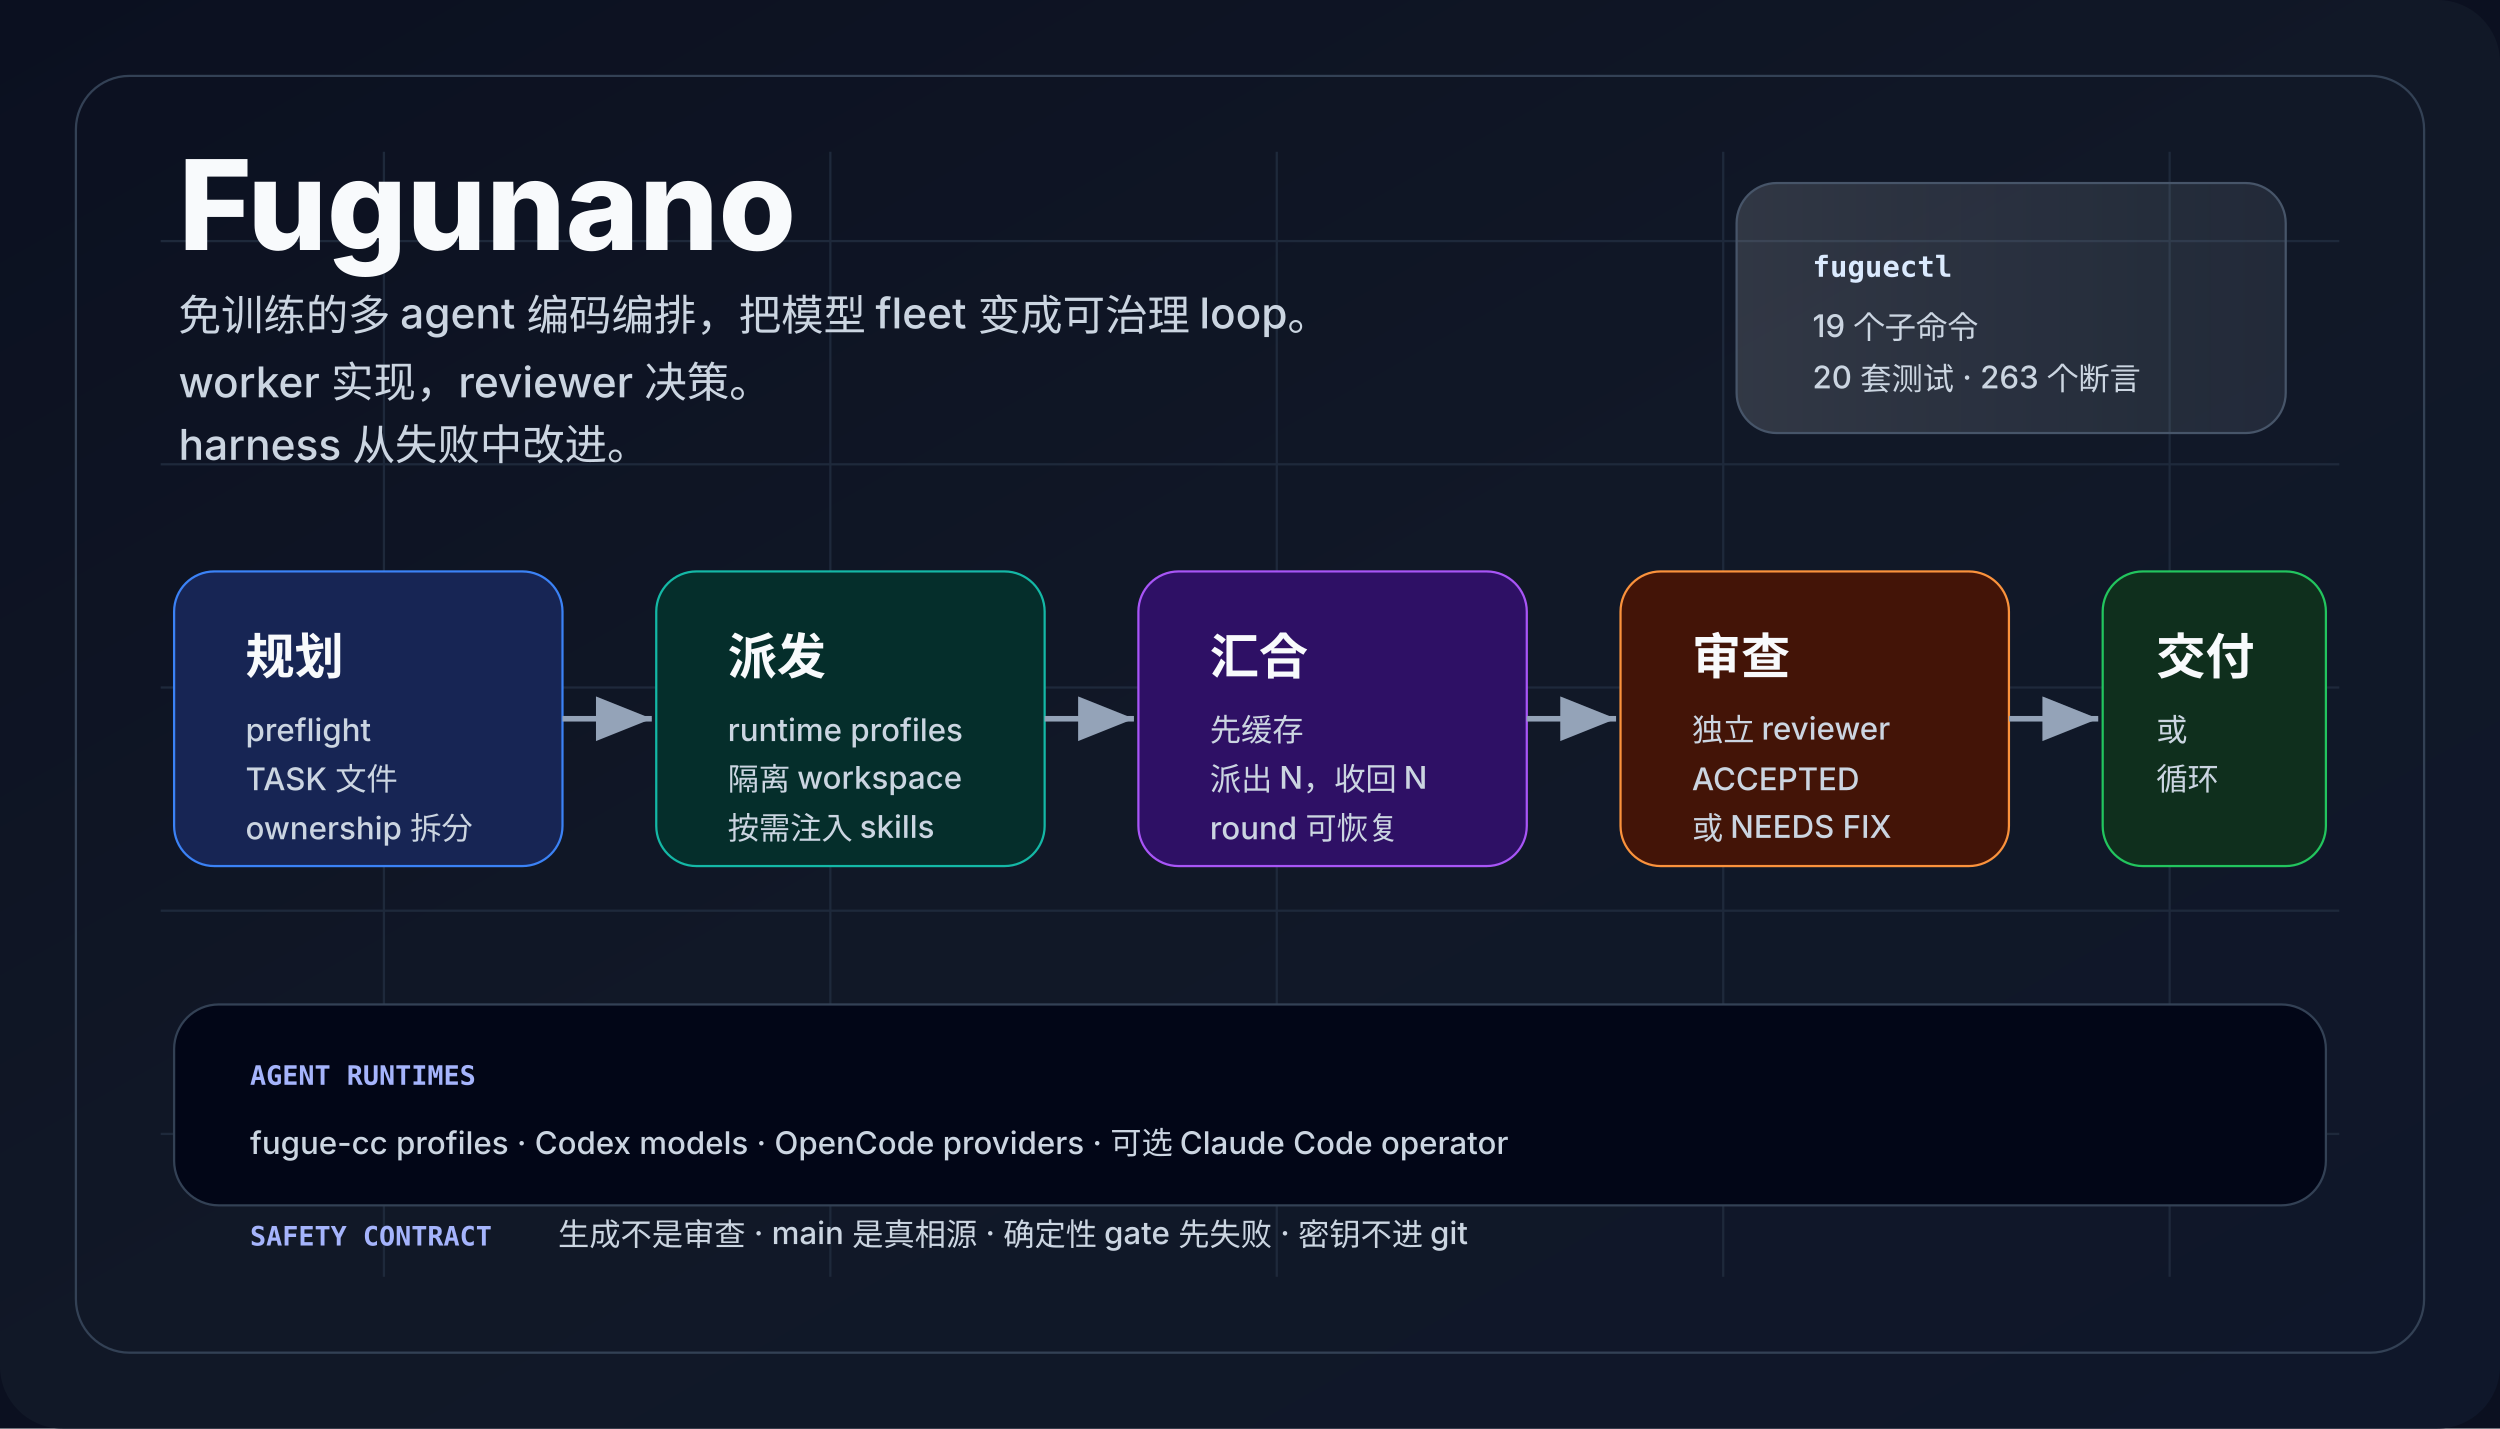
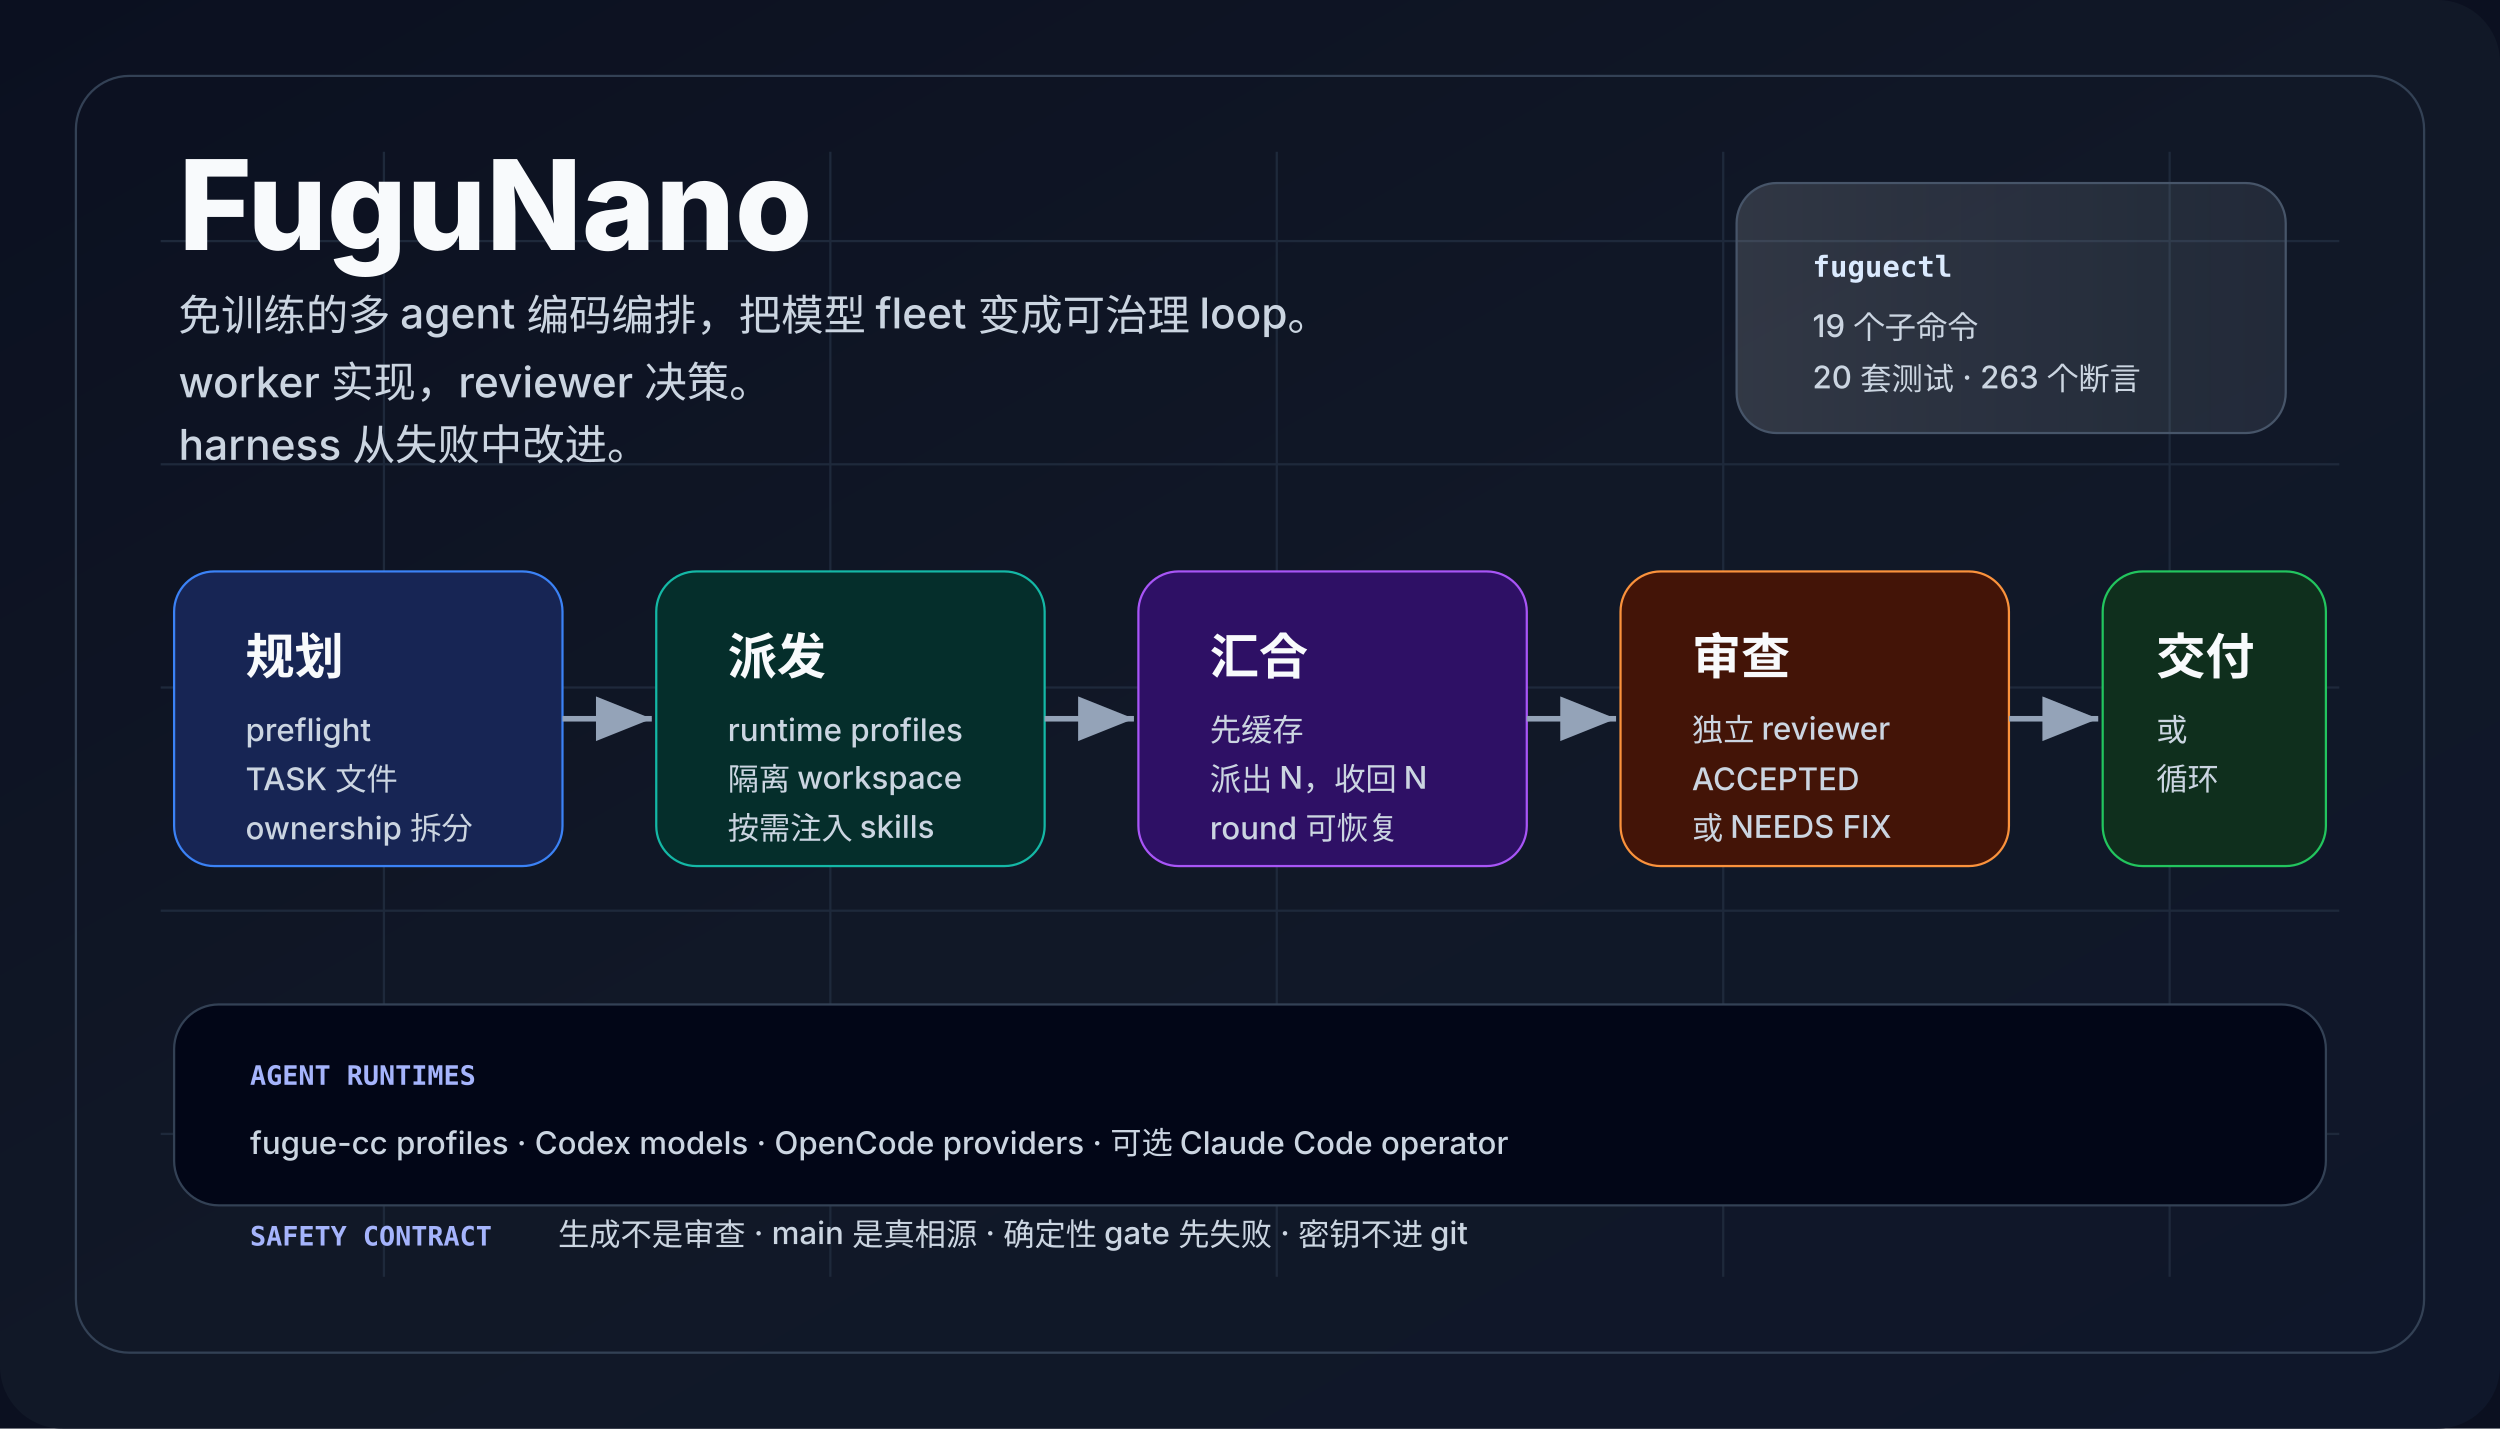
<svg xmlns="http://www.w3.org/2000/svg" viewBox="0 0 1120 640" role="img" aria-labelledby="title desc">
  <defs>
    <linearGradient id="bg" x1="0" x2="1" y1="0" y2="1">
      <stop offset="0" stop-color="#0b1020" />
      <stop offset="0.5" stop-color="#111827" />
      <stop offset="1" stop-color="#0f172a" />
    </linearGradient>
    <linearGradient id="panel" x1="0" x2="1">
      <stop offset="0" stop-color="#f8fafc" stop-opacity="0.14" />
      <stop offset="1" stop-color="#e0f2fe" stop-opacity="0.08" />
    </linearGradient>
    <marker id="arrow" markerWidth="12" markerHeight="12" refX="10" refY="4" orient="auto">
      <path d="M0,0 L10,4 L0,8 Z" fill="#94a3b8" />
    </marker>
    <style>
      .title {
        font:
          800 56px -apple-system,
          BlinkMacSystemFont,
          "PingFang SC",
          "Microsoft YaHei",
          "Segoe UI",
          sans-serif;
        fill: #f8fafc;
        letter-spacing: 0;
      }
      .tag {
        font:
          500 19px -apple-system,
          BlinkMacSystemFont,
          "PingFang SC",
          "Microsoft YaHei",
          "Segoe UI",
          sans-serif;
        fill: #cbd5e1;
        letter-spacing: 0;
      }
      .cardTitle {
        font:
          750 22px -apple-system,
          BlinkMacSystemFont,
          "PingFang SC",
          "Microsoft YaHei",
          "Segoe UI",
          sans-serif;
        fill: #f8fafc;
        letter-spacing: 0;
      }
      .cardText {
        font:
          500 14px -apple-system,
          BlinkMacSystemFont,
          "PingFang SC",
          "Microsoft YaHei",
          "Segoe UI",
          sans-serif;
        fill: #cbd5e1;
        letter-spacing: 0;
      }
      .tiny {
        font:
          600 12px ui-monospace,
          SFMono-Regular,
          Menlo,
          Consolas,
          monospace;
        fill: #a5b4fc;
        letter-spacing: 0;
      }
      .chip {
        font:
          700 13px ui-monospace,
          SFMono-Regular,
          Menlo,
          Consolas,
          monospace;
        fill: #dbeafe;
        letter-spacing: 0;
      }
    </style>
  </defs>
  <rect width="1120" height="640" fill="#0b1020" />
  <rect width="1120" height="640" rx="28" fill="url(#bg)" />
  <path d="M72 108 H1048 M72 208 H1048 M72 308 H1048 M72 408 H1048 M72 508 H1048 M172 68 V572 M372 68 V572 M572 68 V572 M772 68 V572 M972 68 V572" stroke="#1e293b" stroke-width="1" />
  <rect x="34" y="34" width="1052" height="572" rx="24" fill="none" stroke="#334155" />
-   <text x="80" y="112" class="title">Fugunano</text>
+   <text x="80" y="112" class="title">FuguNano</text>
  <text x="80" y="148" class="tag">
    免训练的多 agent 编码编排，把模型 fleet 变成可治理 loop。
  </text>
  <text x="80" y="178" class="tag">worker 实现，reviewer 决策。</text>
  <text x="80" y="206" class="tag">harness 从失败中改进。</text>
  <rect x="778" y="82" width="246" height="112" rx="18" fill="url(#panel)" stroke="#475569" />
  <text x="812" y="124" class="chip">fuguectl</text>
  <text x="812" y="151" class="cardText">19 个子命令</text>
  <text x="812" y="174" class="cardText">20 套测试 · 263 个断言</text>
  <rect x="78" y="256" width="174" height="132" rx="18" fill="#172554" stroke="#3b82f6" />
  <text x="110" y="302" class="cardTitle">规划</text>
  <text x="110" y="332" class="cardText">preflight</text>
  <text x="110" y="354" class="cardText">TASK 文件</text>
  <text x="110" y="376" class="cardText">ownership 拆分</text>
  <rect x="294" y="256" width="174" height="132" rx="18" fill="#052e2b" stroke="#14b8a6" />
  <text x="326" y="302" class="cardTitle">派发</text>
  <text x="326" y="332" class="cardText">runtime profiles</text>
  <text x="326" y="354" class="cardText">隔离 workspace</text>
  <text x="326" y="376" class="cardText">按需注入 skills</text>
  <rect x="510" y="256" width="174" height="132" rx="18" fill="#2e1065" stroke="#a855f7" />
  <text x="542" y="302" class="cardTitle">汇合</text>
  <text x="542" y="332" class="cardText">先缓存</text>
  <text x="542" y="354" class="cardText">派出 N，收回 N</text>
  <text x="542" y="376" class="cardText">round 可恢复</text>
  <rect x="726" y="256" width="174" height="132" rx="18" fill="#431407" stroke="#fb923c" />
  <text x="758" y="302" class="cardTitle">审查</text>
  <text x="758" y="332" class="cardText">独立 reviewer</text>
  <text x="758" y="354" class="cardText">ACCEPTED</text>
  <text x="758" y="376" class="cardText">或 NEEDS FIX</text>
  <rect x="942" y="256" width="100" height="132" rx="18" fill="#0f2f1d" stroke="#22c55e" />
  <text x="966" y="302" class="cardTitle">交付</text>
  <text x="966" y="332" class="cardText">或</text>
  <text x="966" y="354" class="cardText">循环</text>
  <line x1="252" y1="322" x2="292" y2="322" stroke="#94a3b8" stroke-width="2.5" marker-end="url(#arrow)" />
  <line x1="468" y1="322" x2="508" y2="322" stroke="#94a3b8" stroke-width="2.5" marker-end="url(#arrow)" />
  <line x1="684" y1="322" x2="724" y2="322" stroke="#94a3b8" stroke-width="2.5" marker-end="url(#arrow)" />
  <line x1="900" y1="322" x2="940" y2="322" stroke="#94a3b8" stroke-width="2.5" marker-end="url(#arrow)" />
  <rect x="78" y="450" width="964" height="90" rx="20" fill="#020617" stroke="#334155" />
  <text x="112" y="486" class="tiny">AGENT RUNTIMES</text>
  <text x="112" y="517" class="cardText">
    fugue-cc profiles · Codex models · OpenCode providers · 可选 Claude Code
    operator
  </text>
  <text x="112" y="558" class="tiny">SAFETY CONTRACT</text>
  <text x="250" y="558" class="cardText">
    生成不是审查 · main 是真相源 · 确定性 gate 先失败 · 密钥不进 git
  </text>
</svg>
